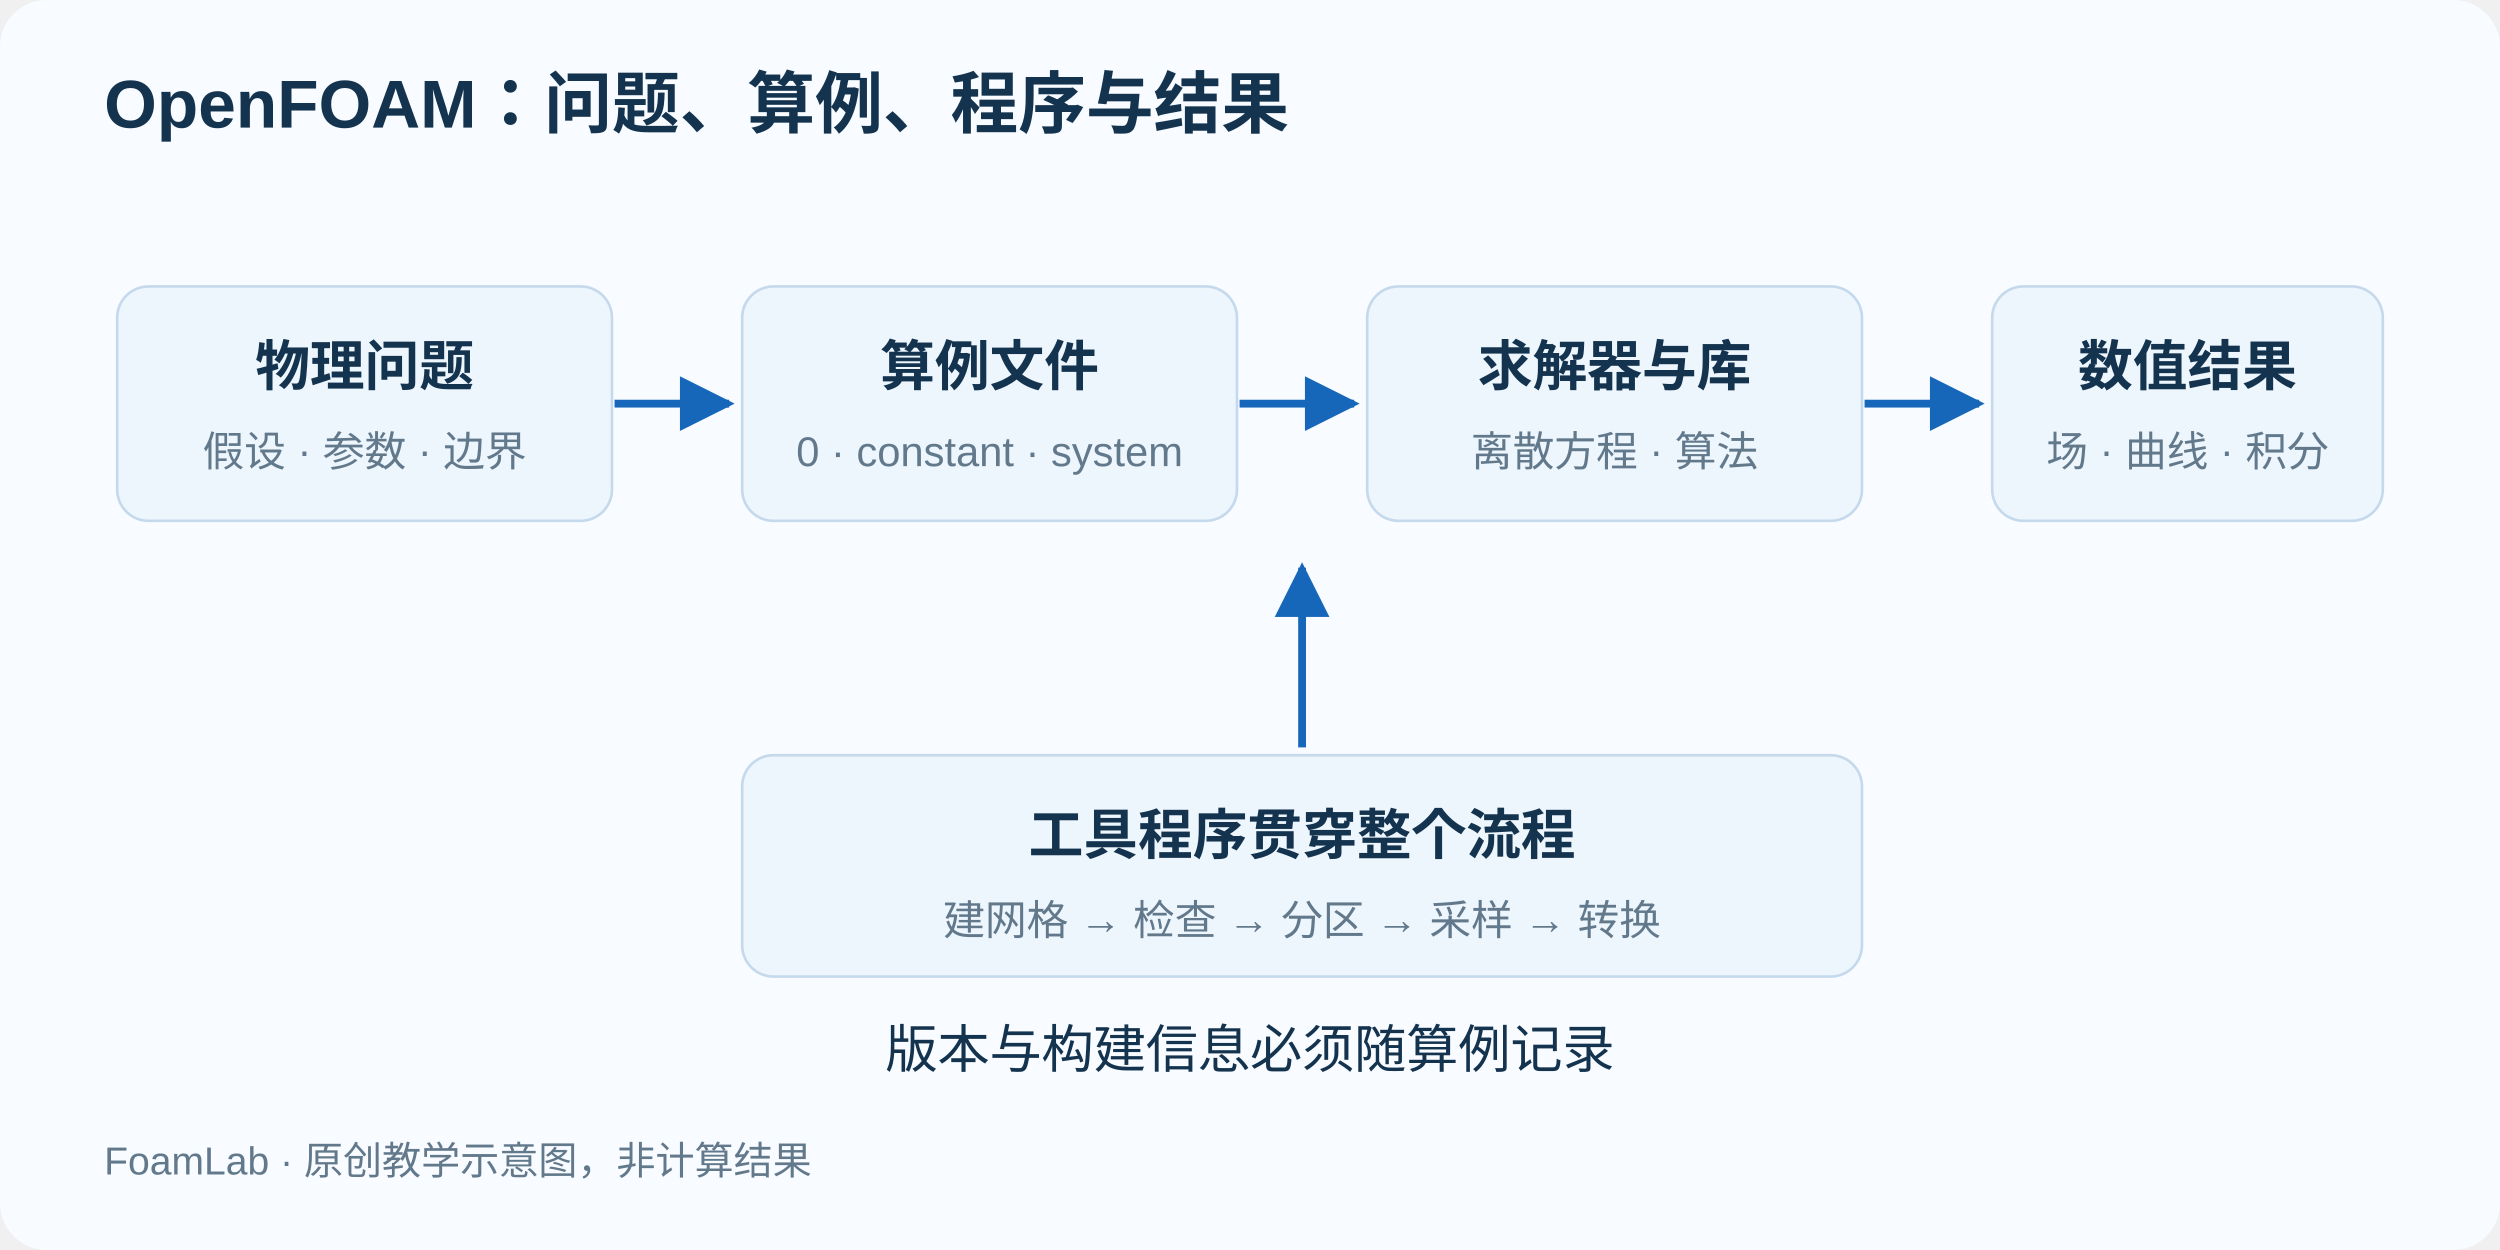
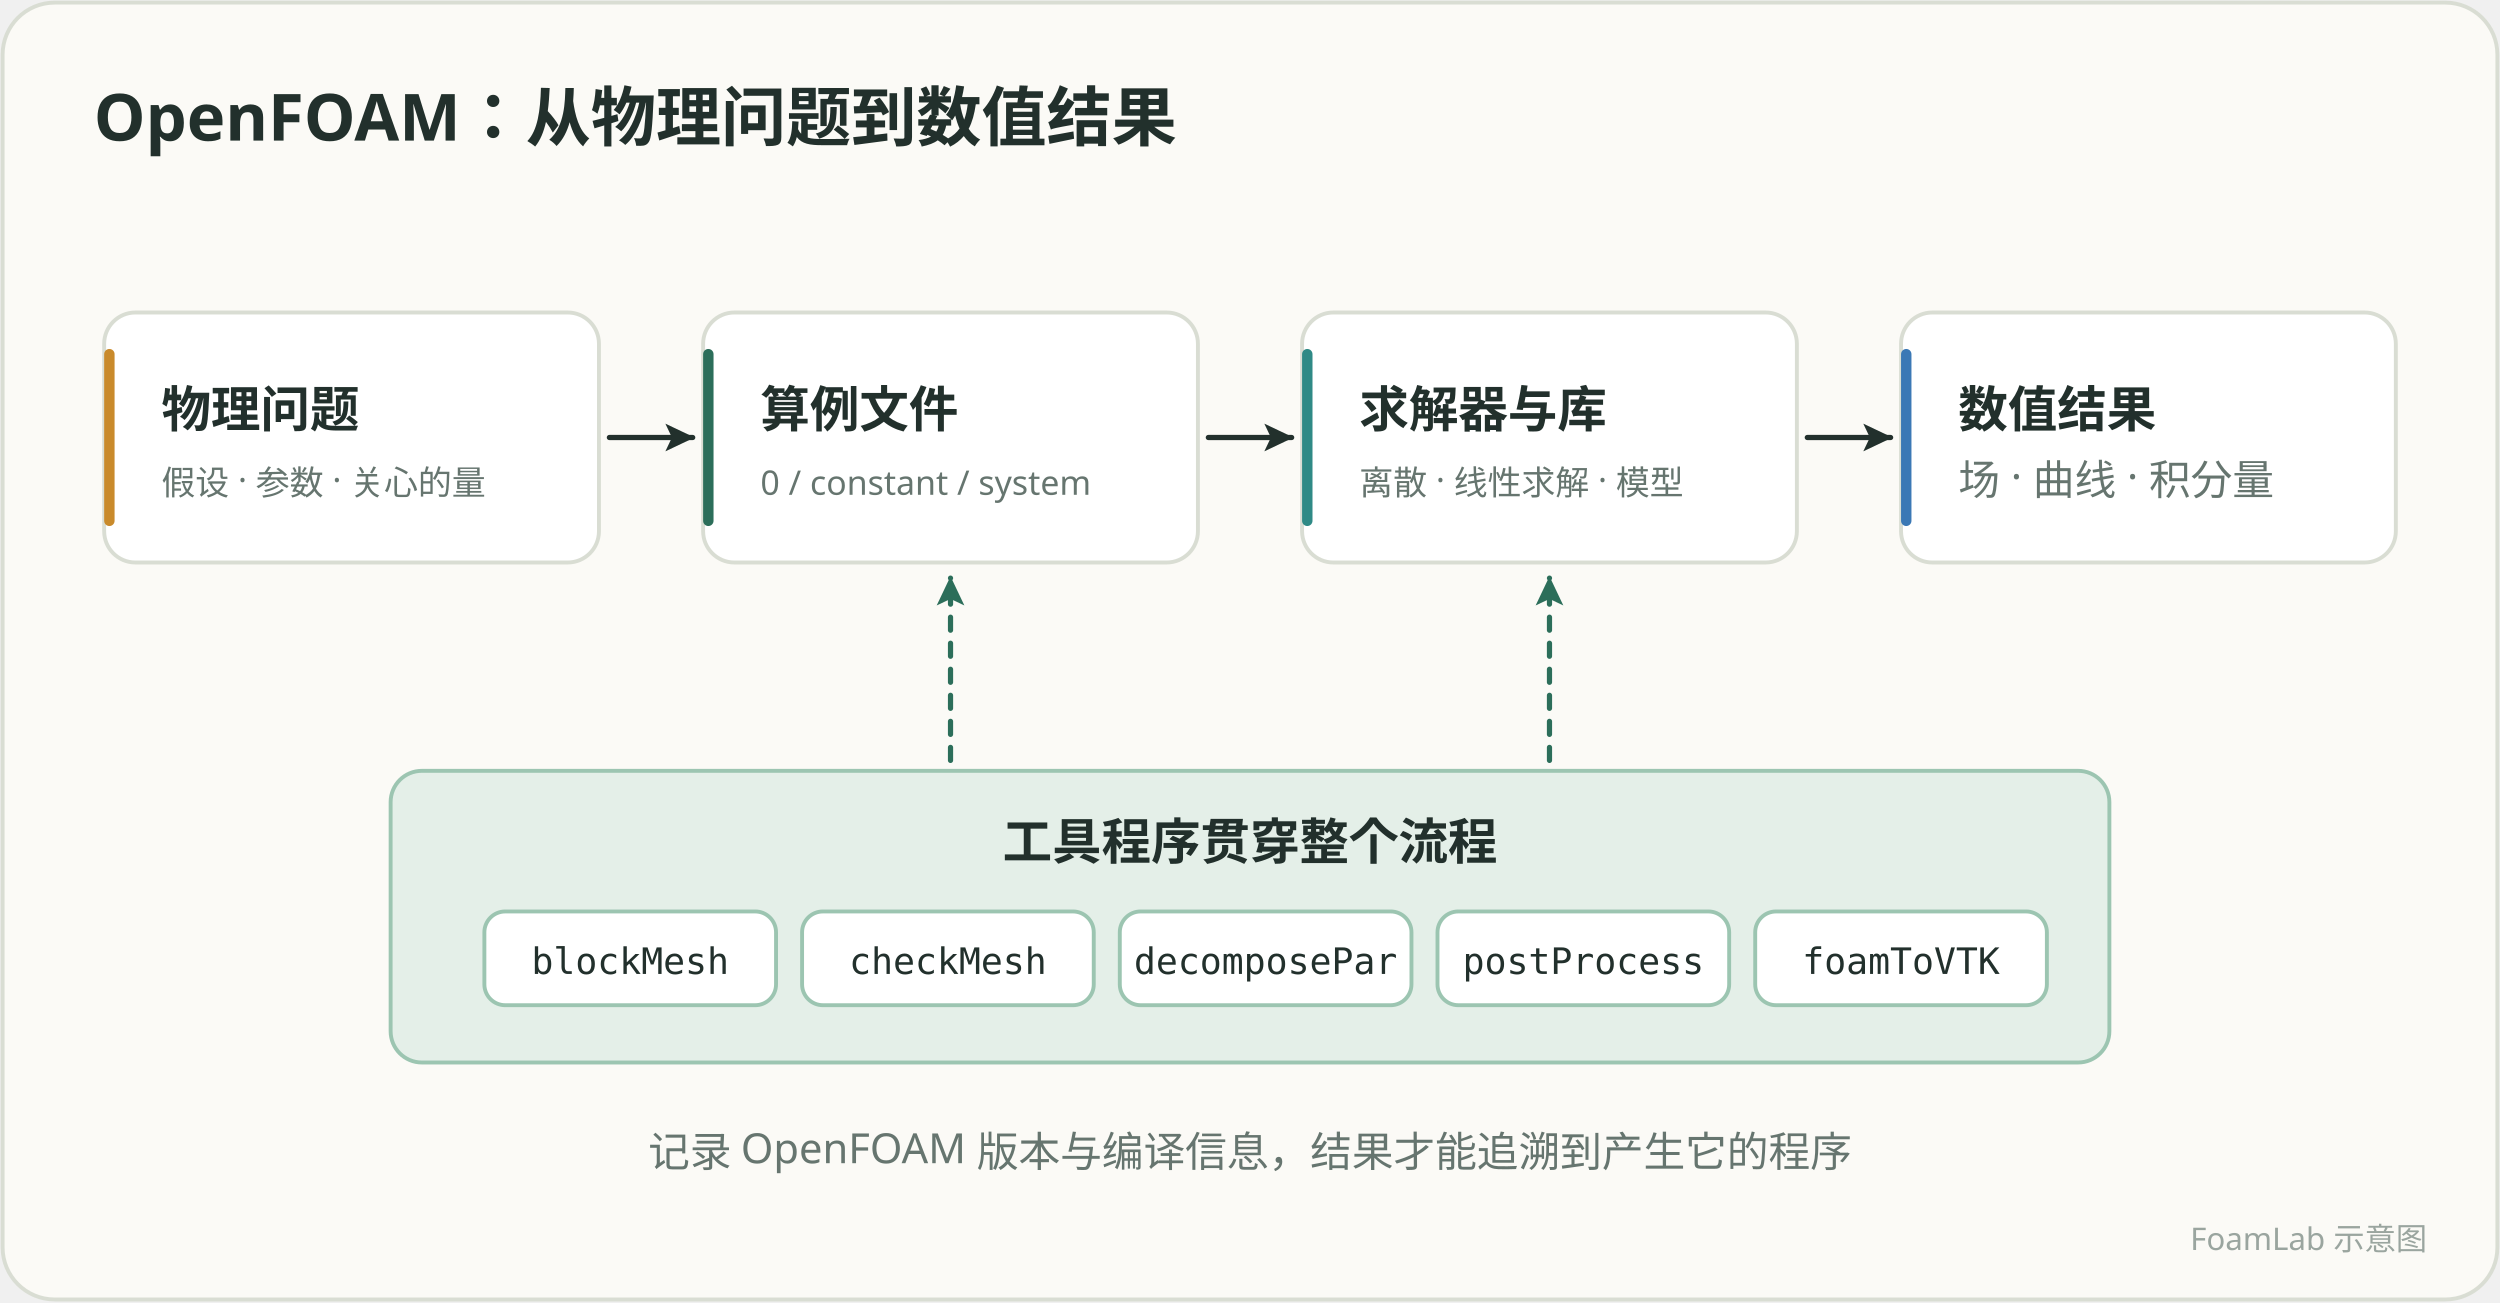
- <svg xmlns="http://www.w3.org/2000/svg" width="960" height="480" viewBox="0 0 960 480" role="img" aria-label="OpenFOAM：问题、算例、程序与结果">
+ <svg xmlns="http://www.w3.org/2000/svg" width="960" height="500" viewBox="0 0 960 500" role="img" aria-label="OpenFOAM：从物理问题到数值结果">
  <defs>
-     <marker id="arrow" viewBox="0 0 10 10" refX="9" refY="5" markerWidth="7" markerHeight="7" orient="auto-start-reverse">
-       <path d="M0 0 L10 5 L0 10 Z" fill="#1667ba" />
+     <marker id="a-ink" viewBox="0 0 10 10" refX="8.5" refY="5" markerWidth="7" markerHeight="7" orient="auto-start-reverse">
+       <path d="M1 1.2 9 5 1 8.8 2.8 5z" fill="#22302c" />
    </marker>
+     <marker id="a-green" viewBox="0 0 10 10" refX="8.5" refY="5" markerWidth="7" markerHeight="7" orient="auto-start-reverse">
+       <path d="M1 1.2 9 5 1 8.8 2.8 5z" fill="#2c6e5a" />
+     </marker>
+     <marker id="a-teal" viewBox="0 0 10 10" refX="8.5" refY="5" markerWidth="7" markerHeight="7" orient="auto-start-reverse">
+       <path d="M1 1.2 9 5 1 8.8 2.8 5z" fill="#2f8a86" />
+     </marker>
+     <marker id="a-muted" viewBox="0 0 10 10" refX="8.5" refY="5" markerWidth="7" markerHeight="7" orient="auto-start-reverse">
+       <path d="M1 1.2 9 5 1 8.8 2.8 5z" fill="#66756f" />
+     </marker>
+     <marker id="a-amber" viewBox="0 0 10 10" refX="8.5" refY="5" markerWidth="7" markerHeight="7" orient="auto-start-reverse">
+       <path d="M1 1.2 9 5 1 8.8 2.8 5z" fill="#c98a2b" />
+     </marker>
+     <marker id="a-red" viewBox="0 0 10 10" refX="8.5" refY="5" markerWidth="7" markerHeight="7" orient="auto-start-reverse">
+       <path d="M1 1.2 9 5 1 8.8 2.8 5z" fill="#c8553d" />
+     </marker>
+     <marker id="a-blue" viewBox="0 0 10 10" refX="8.5" refY="5" markerWidth="7" markerHeight="7" orient="auto-start-reverse">
+       <path d="M1 1.2 9 5 1 8.8 2.8 5z" fill="#3b78b5" />
+     </marker>
+     <pattern id="hatch" width="8" height="8" patternUnits="userSpaceOnUse" patternTransform="rotate(45)">
+       <path d="M0 0v8" stroke="#66756f" stroke-width="1.6" />
+     </pattern>
  </defs>
-   <rect width="960" height="480" rx="18" fill="#f8fbff" />
-   <g font-family="Arial,Microsoft YaHei,sans-serif">
-     <text x="40" y="49" font-size="26" fill="#14334e" text-anchor="start" font-weight="650">OpenFOAM：问题、算例、程序与结果</text>
-     <rect x="45" y="110" width="190" height="90" rx="12" fill="#edf5fd" stroke="#c5d9ec" />
-     <text x="140.0" y="148" font-size="21" fill="#14334e" text-anchor="middle" font-weight="650">物理问题</text>
-     <text x="140.0" y="179" font-size="16" fill="#62798c" text-anchor="middle" font-weight="400">假设 · 参数 · 边界</text>
-     <rect x="285" y="110" width="190" height="90" rx="12" fill="#edf5fd" stroke="#c5d9ec" />
-     <text x="380.0" y="148" font-size="21" fill="#14334e" text-anchor="middle" font-weight="650">算例文件</text>
-     <text x="380.0" y="179" font-size="16" fill="#62798c" text-anchor="middle" font-weight="400">0 · constant · system</text>
-     <rect x="525" y="110" width="190" height="90" rx="12" fill="#edf5fd" stroke="#c5d9ec" />
-     <text x="620.0" y="148" font-size="21" fill="#14334e" text-anchor="middle" font-weight="650">求解器与库</text>
-     <text x="620.0" y="179" font-size="16" fill="#62798c" text-anchor="middle" font-weight="400">离散方程 · 算法</text>
-     <rect x="765" y="110" width="150" height="90" rx="12" fill="#edf5fd" stroke="#c5d9ec" />
-     <text x="840.0" y="148" font-size="21" fill="#14334e" text-anchor="middle" font-weight="650">数值结果</text>
-     <text x="840.0" y="179" font-size="16" fill="#62798c" text-anchor="middle" font-weight="400">场 · 曲线 · 积分</text>
-     <line x1="236" y1="155" x2="280" y2="155" stroke="#1667ba" stroke-width="3" marker-end="url(#arrow)" />
-     <line x1="476" y1="155" x2="520" y2="155" stroke="#1667ba" stroke-width="3" marker-end="url(#arrow)" />
-     <line x1="716" y1="155" x2="760" y2="155" stroke="#1667ba" stroke-width="3" marker-end="url(#arrow)" />
-     <rect x="285" y="290" width="430" height="85" rx="12" fill="#edf5fd" stroke="#c5d9ec" />
-     <text x="500.0" y="328" font-size="21" fill="#14334e" text-anchor="middle" font-weight="650">工具程序贯穿整个流程</text>
-     <text x="500.0" y="359" font-size="16" fill="#62798c" text-anchor="middle" font-weight="400">建网格 → 检查 → 分区 → 采样 → 转换</text>
-     <line x1="500" y1="287" x2="500" y2="218" stroke="#1667ba" stroke-width="3" marker-end="url(#arrow)" />
-     <text x="480" y="410" font-size="20" fill="#14334e" text-anchor="middle" font-weight="400">版本与构建信息必须随算例记录</text>
-     <text x="40" y="451" font-size="15" fill="#62798c" text-anchor="start" font-weight="400">FoamLab · 原创教学示意图，非计算结果</text>
-   </g>
+   <style>text{font-family:'Noto Sans SC','PingFang SC','Microsoft YaHei','Source Han Sans SC',sans-serif;fill:#22302c}.t{font-size:19px}.tb{font-size:19px;font-weight:700}.s{font-size:16px;fill:#66756f}
+ .h{font-size:25px;font-weight:700}.k{font-size:13px;fill:#2c6e5a;font-weight:700;letter-spacing:.12em}.m{font-family:'Cascadia Code','JetBrains Mono',Consolas,'DejaVu Sans Mono',monospace;font-size:16px}.mb{font-family:'Cascadia Code','JetBrains Mono',Consolas,'DejaVu Sans Mono',monospace;font-size:17px;font-weight:700}
+ .tag{font-size:12px;fill:#9aa59f}.c{text-anchor:middle}.e{text-anchor:end}.w{fill:#fff}</style>
+   <rect x="1" y="1" width="958" height="498" rx="20" fill="#fbfaf6" stroke="#d9ddd3" stroke-width="1.5" />
+   <text x="36.0" y="54.0" class="h">OpenFOAM：从物理问题到数值结果</text>
+   <rect x="40.0" y="120.0" width="190.0" height="96.0" rx="12" fill="#ffffff" stroke="#d9ddd3" stroke-width="1.5" />
+   <rect x="40.0" y="134.0" width="4" height="68.0" rx="2" fill="#c98a2b" />
+   <text x="62.0" y="164.0" class="tb">物理问题</text>
+   <text x="62.0" y="190.0" class="s" style="font-size:13.0px">假设 · 参数 · 关心的量</text>
+   <rect x="270.0" y="120.0" width="190.0" height="96.0" rx="12" fill="#ffffff" stroke="#d9ddd3" stroke-width="1.5" />
+   <rect x="270.0" y="134.0" width="4" height="68.0" rx="2" fill="#2c6e5a" />
+   <text x="292.0" y="164.0" class="tb">算例文件</text>
+   <text x="292.0" y="190.0" class="s" style="font-size:13.0px">0 / constant / system</text>
+   <rect x="500.0" y="120.0" width="190.0" height="96.0" rx="12" fill="#ffffff" stroke="#d9ddd3" stroke-width="1.5" />
+   <rect x="500.0" y="134.0" width="4" height="68.0" rx="2" fill="#2f8a86" />
+   <text x="522.0" y="164.0" class="tb">求解器与库</text>
+   <text x="522.0" y="190.0" class="s" style="font-size:13.0px">离散 · 线性求解 · 模型</text>
+   <rect x="730.0" y="120.0" width="190.0" height="96.0" rx="12" fill="#ffffff" stroke="#d9ddd3" stroke-width="1.5" />
+   <rect x="730.0" y="134.0" width="4" height="68.0" rx="2" fill="#3b78b5" />
+   <text x="752.0" y="164.0" class="tb">数值结果</text>
+   <text x="752.0" y="190.0" class="s">场 · 曲线 · 积分量</text>
+   <line x1="234.0" y1="168.0" x2="266.0" y2="168.0" stroke="#22302c" stroke-width="2" stroke-linecap="round" marker-end="url(#a-ink)" />
+   <line x1="464.0" y1="168.0" x2="496.0" y2="168.0" stroke="#22302c" stroke-width="2" stroke-linecap="round" marker-end="url(#a-ink)" />
+   <line x1="694.0" y1="168.0" x2="726.0" y2="168.0" stroke="#22302c" stroke-width="2" stroke-linecap="round" marker-end="url(#a-ink)" />
+   <rect x="150.0" y="296.0" width="660.0" height="112.0" rx="12" fill="#e4efe8" stroke="#9cc5b1" stroke-width="1.5" />
+   <text x="480.0" y="330.0" class="tb" text-anchor="middle">工具程序贯穿整个流程</text>
+   <rect x="186.0" y="350.0" width="112.0" height="36.0" rx="8" fill="#ffffff" stroke="#9cc5b1" stroke-width="1.5" />
+   <text x="242.0" y="374.0" class="m" text-anchor="middle" style="font-size:14px">blockMesh</text>
+   <rect x="308.0" y="350.0" width="112.0" height="36.0" rx="8" fill="#ffffff" stroke="#9cc5b1" stroke-width="1.5" />
+   <text x="364.0" y="374.0" class="m" text-anchor="middle" style="font-size:14px">checkMesh</text>
+   <rect x="430.0" y="350.0" width="112.0" height="36.0" rx="8" fill="#ffffff" stroke="#9cc5b1" stroke-width="1.5" />
+   <text x="486.0" y="374.0" class="m" text-anchor="middle" style="font-size:14px">decomposePar</text>
+   <rect x="552.0" y="350.0" width="112.0" height="36.0" rx="8" fill="#ffffff" stroke="#9cc5b1" stroke-width="1.5" />
+   <text x="608.0" y="374.0" class="m" text-anchor="middle" style="font-size:14px">postProcess</text>
+   <rect x="674.0" y="350.0" width="112.0" height="36.0" rx="8" fill="#ffffff" stroke="#9cc5b1" stroke-width="1.5" />
+   <text x="730.0" y="374.0" class="m" text-anchor="middle" style="font-size:14px">foamToVTK</text>
+   <line x1="365.0" y1="292.0" x2="365.0" y2="222.0" stroke="#2c6e5a" stroke-width="2" stroke-linecap="round" stroke-dasharray="5 5" marker-end="url(#a-green)" />
+   <line x1="595.0" y1="292.0" x2="595.0" y2="222.0" stroke="#2c6e5a" stroke-width="2" stroke-linecap="round" stroke-dasharray="5 5" marker-end="url(#a-green)" />
+   <text x="480.0" y="448.0" class="s" text-anchor="middle">记录 OpenFOAM 版本与编译信息，结果才能追溯到产生它的程序</text>
+   <text x="932.0" y="480.0" class="tag" text-anchor="end">FoamLab 示意图</text>
</svg>
